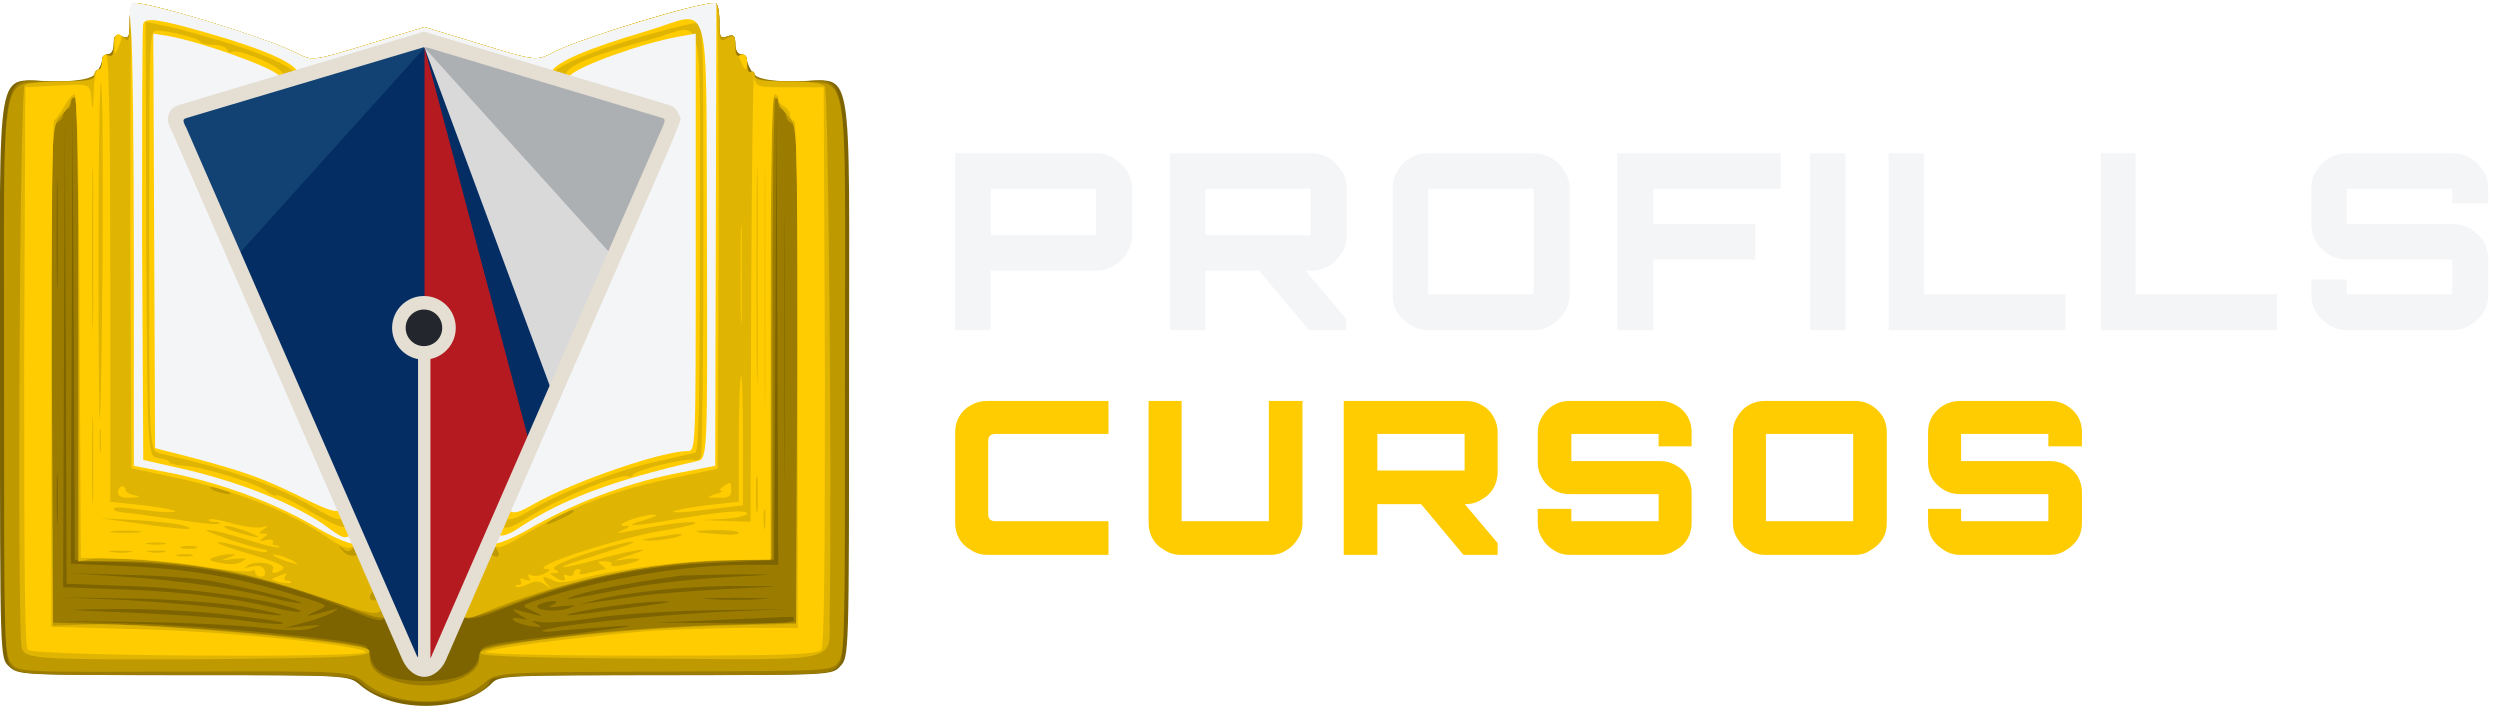
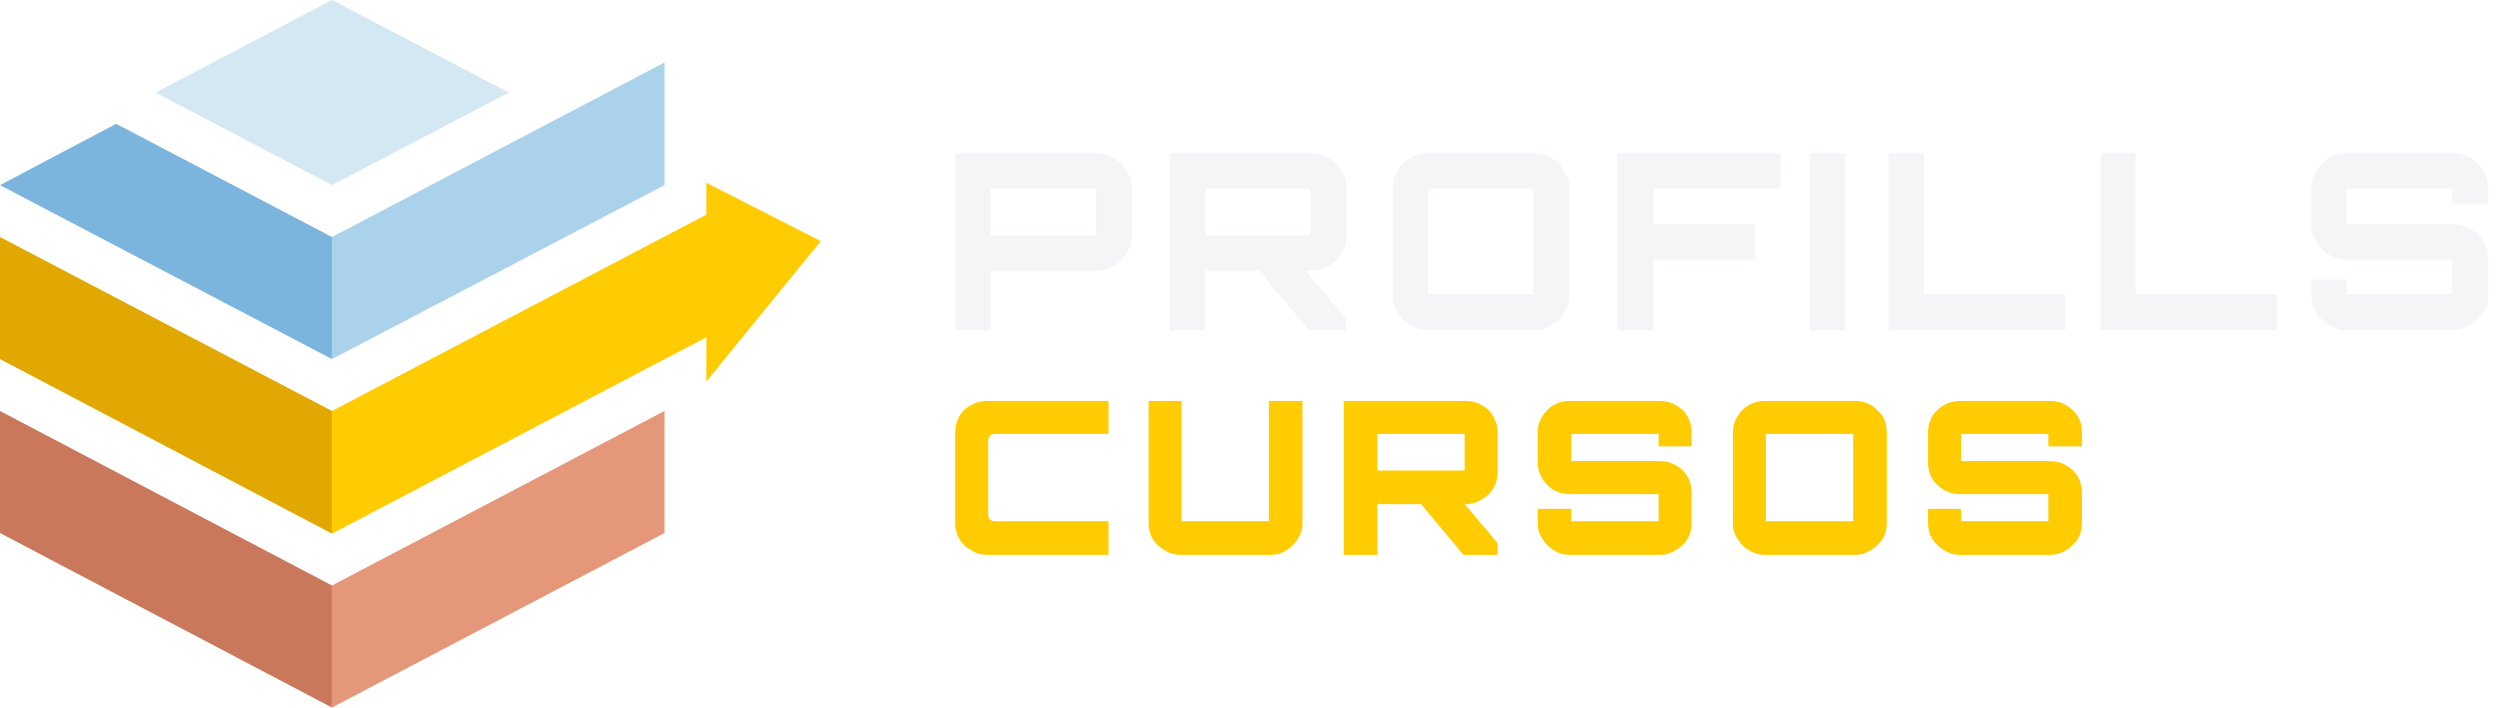
<svg xmlns="http://www.w3.org/2000/svg" height="120" viewBox="0 0 424 120" width="424">
-   <path d="M22 3.6c0 2.7-.1 3-1.3 2.6-1.1-.4-1.4-.2-1.4 1.2 0 1.1-.4 1.8-1 1.8-.5 0-1 .4-1 1 0 .5-.5 1.6-1.1 2.3-1 1.1-2 1.3-7.3 1.3-9.9 0-8.9-5.6-8.9 50.4 0 47.4 0 47.4 1.5 48.8 1.6 1.5 1.8 1.5 29.6 1.5 28 0 28 0 30 1.7 5.7 4.9 17.6 4.6 22.4-.4 1.2-1.2 2.7-1.3 29.4-1.3 28.2 0 28.2 0 29.6-1.5 1.5-1.6 1.5-1.6 1.5-49 0-55.9 1-50.2-8.9-50.2-5.3 0-6.3-.2-7.3-1.3-.6-.7-1.1-1.8-1.1-2.3 0-.6-.5-1-1-1-.6 0-1-.7-1-1.8 0-1.4-.3-1.6-1.4-1.2-1.2.4-1.3.1-1.3-2.6 0-1.8-.3-3.1-.7-3.1-3.2 0-22.2 5.8-27.3 8.3-3 1.6-3 1.6-12.5-1.3l-9.5-2.9-9.5 2.9c-9.5 2.9-9.5 2.9-12.2 1.5-4.9-2.5-24.4-8.5-27.6-8.5-.4 0-.7 1.3-.7 3.1z" fill="#7d6400" />
-   <path d="M22 3.6c0 2.7-.1 3-1.3 2.6-1.1-.4-1.4-.2-1.4 1.2 0 1.1-.4 1.8-1 1.8-.5 0-1 .4-1 1 0 2.7-2 3.6-8.1 3.6-9.5 0-8.5-5.6-8.5 50.4 0 46.8 0 47.6 1.3 49 1.3 1.2 2.2 1.3 29.7 1.3 28.2 0 28.2 0 29.8 1.6 4.4 4.3 19.9 3.9 21.6-.6.3-.9 3.8-1 28.8-1 27.8 0 28.6-.1 30-1.3 1.4-1.4 1.4-1.4 1.4-49.4 0-55.8 1-50-8.6-50-6 0-8-.9-8-3.6 0-.6-.5-1-1-1-.6 0-1-.7-1-1.8 0-1.4-.3-1.6-1.4-1.2-1.2.4-1.3.1-1.3-2.6 0-1.8-.3-3.1-.7-3.1-3.2 0-22.2 5.8-27.3 8.3-3 1.6-3 1.6-12.5-1.3l-9.5-2.9-9.5 2.9c-9.5 2.9-9.5 2.9-12.2 1.5-4.9-2.5-24.4-8.5-27.6-8.5-.4 0-.7 1.3-.7 3.1zm.2 91.8c13.5.5 25.4 3.1 37 8 4.8 2 5.5 2.2 6.3 1.2 1-.8 1.3-.5 3.3 3.6 1.3 2.7 2.6 4.6 3.2 4.6.6 0 1.9-1.9 3.1-4.5 2-4 2.4-4.4 3.4-3.7 1 .6 2.4.4 6.9-1.4 12.8-5 23.5-7.3 36.7-7.8l9.2-.4.4-76.8.3 77.6h-5.5c-10.4 0-24.4 2.4-34.8 5.8-3.4 1.1-3.4 1.1-1.4 2 1.9.9 2 1 .2.6l-3-.8c-.7-.2-.5.1.5.8 1.7 1 1.7 1 .1.7-1-.2-1.4-.1-1 .3.3.3 1.6.8 2.9 1 1.9.2 2.1.2 1-.4-1.1-.5-1-.6.7-.3 1.1.2 5.1-.1 9-.7 3.8-.6 12.8-1.2 20-1.3l13-.2-12 .5c-11.5.6-29 2.4-29.7 3.2-.2.2 1.3.2 3.3-.1l9.4-.7c3.8-.2 2.2.1-5 1-18.7 2.2-17.9 2.1-18.4 3.9-.7 3.1-3.5 4.4-9.3 4.4-5.8 0-8.8-1.4-9.2-4.3-.1-.8-.6-1.6-1-1.7-3.1-1.1-26-3.3-38.1-3.7l-14.7-.5 15 .2c8.3.1 17.6.6 20.7 1 4 .5 6.5.5 8 .1 2.1-.6 2-.7-1-.4l-3.4.3 3.6-1c2-.5 4-1.3 4.6-1.7 1-.6 1-.7 0-.4l-3 .8c-1.8.4-1.7.3.2-.6 2-.9 2-.9-1.4-2-11.6-3.6-19-5-31.1-5.6l-9.2-.4.3-77.4.4 76.8 9.5.4zm0 4c9.8.3 21.7 2 27.5 3.7 2.8.9.6.9-3 0-7.4-1.7-15.2-2.7-25.2-3.1l-10.8-.4.3-79.4.3 78.8 10.9.4zm110.9-21.7c0 10.1-.1 1.7-.1-18.9 0-20.5.1-28.8.1-18.4v37.3zm-123.3-30.4c-.1 4.1-.2.8-.2-7.5 0-8.2.1-11.6.2-7.5v15zm0 40.7c-.1 1.9-.2.4-.2-3.5 0-3.9.1-5.4.2-3.5v7zm25.9 10.5c6.8 1.3 15.8 3.5 15.4 3.8-.2.1-2-.2-4.2-.7-6.6-1.8-16.8-3.2-26.2-3.8l-9-.6 10 .3c5.5.1 11.8.6 14 1zm87.2-.6c-5.1.3-12.6 1.1-16.6 1.9-11 2.1-11.6 2.2-8.4 1.1 2.6-.9 11.6-2.5 17.8-3.3l9.3-.2c7.3 0 7.3 0-2.1.5zm.4 2c-5.6.3-12.4.8-15 1.2l-10 1.4 2.7-.7c5.2-1.4 16.1-2.5 24.3-2.4 8.4 0 8.4 0-2 .5zm-82.4 2.9c3.9.7 7 1.4 6.8 1.5-.1.2-3.4-.2-7.2-.8-3.8-.6-12.2-1.3-18.6-1.7l-11.6-.5 11.7.2c7 .1 14.5.7 18.9 1.3zm88.3-1.2c-2.5.2-6.5.2-9 0-2.5-.1-.5-.2 4.5-.2 4.9 0 7 .1 4.5.2zm-35.5 1c-1 .4-.5.5 1.6.2 2.7-.2 2.8-.2 1 .4-2.4.8-6.8.1-4.6-.8 1.9-.7 3.6-.6 2 .2zm15.3.2l-10 1.3c-5.4.7-2.5-.2 4-1.2 3.3-.5 7.5-.9 9.3-.9 2.3 0 1.2.2-3.3.8zm-70.8 1.4c5.2.6 9.6 1.2 9.7 1.4.5.4-1.9.3-7.9-.5-3.1-.4-11.2-.9-18-1.2-12.3-.5-12.3-.5-2.8-.6 5.3-.1 13.8.3 19 .9zm96.5 1c0 .4-4.3.6-11.8.5l-11.9-.1 23.5-1 .2.6z" fill="#9c7c00" />
-   <path d="M22 3.6c0 2.7-.1 3-1.3 2.6-1.2-.4-1.4-.2-1.4 1.6 0 1.5-.2 1.9-1 1.6-.6-.2-1 0-1 1 0 .8-.2 1.4-.6 1.4-.4 0-.7.4-.7 1 0 .7-1.5 1-6.4 1.2-9.9.3-8.9-5.2-8.9 50.2 0 44 0 46.9 1.2 48.3 1.2 1.5 1.2 1.5 29.3 1.4 28.2-.1 28.2-.1 30.7 1.9 5.2 4.2 15.6 4.2 20.3 0 2.1-1.8 2.1-1.8 30.5-1.9 28-.1 28.3-.1 29.4-1.5 1.2-1.3 1.2-4.6 1.2-48.6 0-55.3 1.1-49.5-9-49.8-5-.2-6.3-.5-6.3-1.3 0-.5-.3-.7-.7-.5-.4.2-.6-.4-.6-1.4 0-1.3-.3-1.7-1-1.4-.8.3-1-.1-1-1.6 0-1.8-.2-2-1.4-1.6-1.2.4-1.3.1-1.3-2.6 0-1.8-.3-3.1-.7-3.1-3.2 0-22.2 5.8-27.3 8.3-3 1.6-3 1.6-12.5-1.3l-9.5-2.9-9.5 2.9c-9.5 2.9-9.5 2.9-12.2 1.5-4.9-2.5-24.4-8.5-27.6-8.5-.4 0-.7 1.3-.7 3.1zm-8.7 52.2v39.4h7.6c11.9 0 25 2.6 37.7 7.6 4.8 2 6.3 2.3 7.1 1.7.8-.7 1.3.1 3.1 3.8 1.3 2.6 2.6 4.5 3.2 4.5.6 0 1.9-1.9 3.2-4.6 1.8-3.7 2.3-4.4 3.1-3.7.8.6 2.6.1 8.8-2.2 11.6-4.4 21.8-6.5 33.9-7.1l10-.4v-38.8c0-21.3.2-39 .5-39.2.3-.3.5 0 .5.6 0 .6.3 1.1.7 1.1.4 0 .6.5.6 1 0 .6.5 1.2 1 1.4.9.3 1 5.7 1 42.6v42.1l-13.4.4c-7.5.2-18.6 1-24.9 1.8-15.9 2-15.7 1.9-15.7 3.8 0 3.4-7.3 5.7-13.2 4.2-3.7-.9-5.4-2.3-5.4-4.4 0-1-.5-1.6-1.8-1.8-5.8-1.3-27.1-3.2-38.7-3.6l-13.5-.4v-42.2c0-37 .1-42.3 1-42.6.5-.3 1-.8 1-1.4 0-.5.3-.9.6-.9.4 0 .7-.5.7-1 0-.5.3-1 .7-1 .4 0 .6 13.5.6 39.3z" fill="#bf9900" />
-   <path d="M22 4c0 2.6-.2 3.2-.8 2.6-1.3-1.2-1.9-.9-1.9 1.2 0 1.5-.2 1.9-1 1.6-.6-.2-1 0-1 1 0 .8-.2 1.4-.6 1.4-.4 0-.7.5-.7 1 0 .8-1.1 1-5.5 1-3 0-5.9.3-6.3.6-.9.5-1.3 93.4-.5 95.6.7 1.8 2.9 1.9 31.1 1.8 23.9-.2 28.9-.4 27.7-1.6-1.2-1.3-37.2-4.6-47.2-4.3l-6.3.2-.2-42.3c-.1-42.3-.1-42.3 1.5-44.1 1-1 1.7-2.1 1.7-2.5 0-.4.3-.7.7-.7.4 0 .6 13.5.6 39.3v39.4l2.2-.4c3.2-.6 17.5.8 25 2.4 3.6.8 10.2 2.8 14.8 4.4 7.6 2.6 8.4 2.8 9.5 1.8 1.1-1 1.3-.7 3.7 4.2 1.4 3.1 2.9 5.2 3.5 5.2.6 0 1.9-1.9 3.2-4.6 1.7-3.6 2.3-4.4 3.1-3.8.6.6 1.6.5 3.8-.5 12-5.1 28.6-8.7 41.1-8.9l7.5-.1v-39.2c0-25.7.2-39.2.6-39.2.4 0 .7.3.7.7 0 .4.7 1.5 1.7 2.5 1.6 1.8 1.6 1.8 1.5 43.9l-.2 42.2-12.7.3c-17 .5-41.2 3.2-40.8 4.7.2.5 8.2.8 28.7.9 33.1.2 30.4.8 30.5-7.1.4-22.3-.2-89.2-.8-89.9-.5-.6-2.6-.9-6.3-.9-4.6 0-5.6-.2-5.6-1 0-.6-.3-.8-.7-.6-.4.2-.6-.4-.6-1.4 0-1.3-.3-1.7-1-1.4-.8.3-1-.1-1-1.6 0-1.8-.2-2-1.4-1.3-1.2.7-1.3.5-1.3-2.7 0-1.9-.3-3.3-.7-3.3-3.2 0-22.2 5.8-27.3 8.3-3 1.6-3 1.6-12.5-1.3l-9.5-2.9-9.5 2.9c-9.5 2.9-9.5 2.9-12.2 1.5-4.9-2.5-24.4-8.5-27.6-8.5-.4 0-.7 1.5-.7 3.5zm16.3 79.2c.9.3 1 .6.4.6-.6 0-1.6-.3-2.4-.6-.8-.4-.9-.6-.3-.6.5 0 1.6.2 2.3.6zm59 3.6c-.7.6-4.6 2.4-4.6 2.1 0-.5 3.4-2.3 4.2-2.4.4 0 .5.1.4.3zm-35.4 5.8c-.6 1.8-2.5 2.2-3.7.9-.9-.9-.9-1.1-.1-.5.8.7 1.2.6 1.9-.2 1-1.2 2.2-1.3 1.9-.2zm22.1.2c.5.6.7 1.2.5 1.5-.6.5-2.5-1-2.5-1.9 0-.9 1.1-.7 2 .4zm-18.9 8.3c-.6.9-2.4 1-2.4.2 0-.3.3-.9.8-1.3.9-1 2.2 0 1.6 1.1z" fill="#e0b402" />
-   <path d="M22.1 40l.2 39.4 7 1.5c10.8 2.3 20 5.9 26.6 10.5 2.5 1.6 3.2 1.8 4.2 1.2.8-.5 1.4-.8 1.5-.6l4.4 10c2.3 5.4 4.7 10.2 5.1 10.6 1.5 1.2 2.4-.2 7-10.8 4.8-11.3 4.3-10.4 5.6-9.3.8.7 1.7.3 5.4-1.9 8.1-4.8 15.1-7.5 25.9-9.7l6.7-1.4.2-39.5c0-27.9-.1-39.5-.6-39.5-3.2 0-22.2 5.8-27.3 8.3-3 1.6-3 1.6-12.5-1.3l-9.5-2.9-9.5 2.9c-9.5 2.9-9.5 2.9-12.2 1.5-4.9-2.5-24.4-8.5-27.6-8.5-.5 0-.6 11.6-.6 39.5zm12.8-33.8c7.9 2.2 12.7 4.2 14.8 5.8 1.7 1.3 1.7 1.4.6 1.9-1.6.5-2.3.2-2.3-1.3 0-1.2-7.5-4.4-8.7-3.8-.3.2-.6 0-.8-.4-.1-.4-1.2-.8-2.4-.8-1.2 0-2.1-.3-2.1-.5 0-.5-5.3-1.9-7.3-1.9-1.4 0-1.4.1-1.4 35.6 0 35.7 0 35.7 1.9 36.1 12.1 2.8 19.7 5.4 26.3 9.3 3 1.8 4.2 2.2 4.8 1.6.6-.4 1.1-.4 1.3-.1.2.4-.1 1-.5 1.4-.8.7-2.1.1-6.4-2.3-3-1.8-5.6-3-5.8-2.8-.2.2-.8 0-1.4-.5-1.2-1.3-11.2-4.4-14.3-4.5-1.4-.1-2.5-.4-2.5-.6 0-.3-.8-.6-1.8-.7-1.9-.2-1.9-.2-2.1-37.1l-.1-36.9 2.4.5c1.3.2 4.8 1.1 7.8 2zm84.4 33.9c0 19.9-.2 36.7-.4 37.3-.2.6-.8.8-1.3.6-1.2-.4-10.3 1.8-10.3 2.6 0 .2-.4.4-.8.2-1.4-.5-10.6 3.2-16 6.4-4.2 2.6-4.8 2.7-5.7 1.7-1.3-1.3-.6-2.3.8-1.1.7.6 1.7.3 4.8-1.5 5.4-3.1 14.9-6.8 21.3-8.1l6.2-1.4c.6-.2.8-8 .8-36 0-41 1-36.8-8-34.2-9.8 2.6-14.7 4.6-14.7 6 0 1.4-.7 1.8-2.2 1.3-3.1-1.1 4.6-4.9 17.5-8.4 3.2-.9 6.2-1.6 6.9-1.6 1.1-.1 1.1 2.1 1.1 36.2zm-99.9-32.5c0 1.7.1 1.8.6.6.8-1.8.8-2.4 0-2.4-.3 0-.7.8-.6 1.8zm-2.1 2.9c0 .7-.2 1.3-.6 1.3-.4 0-.8 1.8-.8 3.8-.1 3.1-.2 3.4-.4 1.2-.2-2.6-.2-2.6-5.7-2.3l-5.5.3-.2 47.3c0 34.3.1 47.5.6 48.1.9 1.1 57.3 1.4 57.3.4 0-1.1-24.2-3.6-38.8-3.9l-14.5-.4v-42.8c0-23.6.2-43 .5-43.1.3-.2 1-1.1 1.6-2.2.6-1.1 1.4-2.1 1.8-2.2.5-.2.8 11.5.9 39.2l.2 39.4 7.3.2c4.1.1 10.4.7 14.1 1.4 3.8.6 7.2.9 7.6.6.3-.2.6 0 .6.3 0 .4.5.7 1 .7.6 0 .8-.4.6-1-.3-.8-.9-1-2.2-.7-1.4.3-1.5.3-.5-.3 1.4-.8 4.7-.2 4.1.7-.5.8.4.9 1.6.1.8-.5-.7-1.2-5.1-2.5-3.4-1-6-1.9-5.9-2.1.2-.2 2 .2 4.1.8 2.1.6 4 1 4.2.8.2-.2.1-.4-.3-.4-1.6-.1-11-3.3-9.8-3.3.8-.1 3.8.7 6.7 1.6 2.8.9 5.3 1.5 5.5 1.3.1-.2-.1-.3-.6-.3-.4 0-.6-.3-.4-.6.2-.3-.3-.5-1.1-.3-1.3.3-1.3.2-.5-.4.8-.6.8-.7 0-.7-.9 0-.9-.1 0-.7.8-.6.8-.7-.2-.4-.7.2-2.9 0-5-.6-2-.6-3.8-.9-4-.7-.2.2.2.4.8.4.7 0 1.1.1.9.3-.2.2-3.1 0-6.6-.6l-8.7-1.2c-1.4 0-2.6-.4-2.6-.6 0-.4.7-.4 1.6-.3l6.1.7c5.3.3 2.3-.6-4.5-1.3l-3.8-.4v-38c0-24.9-.2-37.9-.7-37.9-.3 0-.7.6-.7 1.3zm.1 32.2c-.1 15.5-.3 28.3-.5 28.4-.1.1-.2-12.7-.2-28.6 0-15.9.2-28.7.4-28.4.3.3.4 13.1.3 28.6zm-1.6 10.6c-.1 6.3-.2 1.3-.2-11.1 0-12.5.1-17.7.2-11.6v22.7zm0 30.7c-.1 3.4-.2.8-.2-5.8 0-6.6.1-9.4.2-6.2v12zm1.3-7.7c-.1 1.1-.2.3-.2-1.5 0-1.8.1-2.6.2-1.8v3.3zm13.9 12.8c3 .9.3.8-7.3-.3l-6.7-.9 6 .3c3.3.2 6.9.6 8 .9zm11 1.1c3.1 1.2 1.8 1.2-2 0-1.7-.5-2.4-1-1.7-1 .8 0 2.4.5 3.7 1zm-18.5.1c-1.2.1-3.2.1-4.3 0-1.2-.1-.3-.3 2.1-.3 2.4 0 3.4.2 2.2.3zm4.4 2c-.7.1-1.9.1-2.7 0-.9-.1-.3-.3 1.1-.3 1.5 0 2.2.1 1.6.3zm5.3.7c-.7.1-1.7.1-2.3 0-.7-.2-.2-.4 1.1-.4 1.3 0 1.8.2 1.2.4zm-11 .6c-.9.2-2.3.2-3.3 0-1.1-.1-.4-.2 1.4-.2 1.9 0 2.7.1 1.9.2zm5.7 0c-.7.2-1.9.2-2.7 0-.9-.1-.3-.2 1.1-.2 1.5-.1 2.2 0 1.6.2zm4.6.7c-.6.1-1.7.1-2.3 0-.7-.2-.1-.3 1.1-.3 1.3 0 1.8.1 1.2.3zm6.2.3c-1.4.4-1.2.5 1 .2 2.1-.2 2.4-.1 1.4.4-.7.5-2.2.6-3.6.3-2.1-.4-2.3-.6-1.2-1 .8-.3 2-.5 2.7-.5 1.1 0 1.1.1-.3.6zm86.6-85l.7 1.6c.5.8.7.7.7-.6 0-.8-.3-1.4-.7-1.4-.3 0-.7.2-.7.4zm2.1 40.4l-.1 38.5-8.3-.3 3.9-.2c2-.1 3.8-.6 3.8-.9 0-.7-4.2-.4-13 1.1-6.6 1.2-8.4 1.1-4.4 0 1.7-.5 2.4-.9 1.7-.9-2-.1-6.9 1.7-5.3 1.9 1.3 0 1.3 0 0 .7-1.2.5-1.2.6.3.3 7.4-1.4 10.7-1.8 11.8-1.6.7.2-1.3.7-4.3 1.2-7.8 1.1-24.6 6.6-20.8 6.7.8.1.7.2-.2.7-.7.4-1.7.6-2.2.4-.7-.3-.8-.2-.6.4.4.5.2.6-.6.3-.7-.3-1-.2-.8.2.2.4.1.7-.4.7-.4 0-.6.1-.4.3.2.2 1.1 0 2-.4 1.4-.7 2-.6 3 .1 1 .9 1.1.8.2-.2-1-1.3-.6-1.5 1.2-.5.8.4 2.4.3 4.8-.4 5.9-1.6 17.1-3 24.8-3.1l7.2-.1v-39.6c0-27.9.2-39.5.7-39.3.4.1.7.4.6.8-.1.3.3.8.9 1.2.6.3 1.1 1 1.1 1.5 0 .5.3 1 .7 1 .4 0 .6 14.8.6 43v43h-10.4c-5.8.1-13.4.3-16.9.7-13 1.2-25 2.8-25.6 3.4-.4.3 10.1.6 27.7.6 23.2 0 28.6-.2 29.2-1 .5-.6.6-13.8.6-48.1l-.2-47.3h-5.7c-5.5 0-5.7 0-6.1-1.6-.2-1-.4 15.6-.5 36.8zm2.4 15.3c-.1 9.3-.1 1.9-.1-16.5 0-18.3 0-25.9.1-16.8v33.3zm-1.3-3.7c-.1 8.4-.2 1.7-.2-14.8 0-16.5.1-23.3.2-15.2v30zm0 24.7c-.2 1.4-.3.3-.3-2.5 0-2.7.1-3.8.3-2.5v5zm1.3 3c-.1.9-.3.3-.3-1.1 0-1.5.1-2.2.3-1.6v2.7zm-4.5 1.1c0 .2-1.4.4-3.1.2-5.1-.3-5.5-.6-1-.7 2.3 0 4.1.1 4.1.5zm-11 .8c-1 .2-2.8.5-4 .5-1.9-.1-1.9-.1.4-.5l4-.6c1.4 0 1.4.1-.4.6zm-8 1.3l-6.2 2c-2.7.8-4.8 1.5-4.6 1.7.1.1 2.9-.5 6.2-1.4 6.2-1.7 10.1-2.2 5-.6-3 1-3 1-.4.6 3-.3 2.8.3-.6 1-1.4.3-2.2.3-2 0 .2-.4-.3-.6-1.2-.6-1.2 0-1.3.1-.5.6.5.4.9.7.7.7l-2.6.6c-1.3.4-2 .4-1.8 0 .3-.3.1-.6-.2-.6-.4 0-.8.3-.8.7 0 .4-.4.6-1 .4-.6-.2-.8-.2-.6.2.5.9-.4.9-1.7 0-.9-.6-.9-.6 0-.6.9 0 .9-.2.1-.6-.7-.4.9-1.2 5.3-2.7 5.9-1.9 10.1-2.7 6.9-1.4zm19.3-46c0 7.5.1 10.6.2 6.8v-13.7c-.1-3.7-.2-.6-.2 6.9zm-.3 27.9v10.7l-3.8.4c-6.4.7-10 1.7-4.8 1.3l9.3-1.1v-10.9c0-6-.1-11-.3-11-.2 0-.4 4.8-.4 10.6zm-2.6 8.1c-.6.3-.7.7-.4.7.4 0 0 .4-1 .6-1.6.6-1.5.6.6.6 1.7.1 2.1-.2 2.1-1.2 0-1.6 0-1.6-1.3-.7zm-102.7 1c0 .7.7 1 2.2.9 1.5 0 1.7-.2.7-.4-.9-.1-1.6-.6-1.6-.9 0-.3-.2-.6-.6-.6-.4 0-.7.5-.7 1zm26.7 10.9c.5.3 1.7.8 2.6 1 1.2.4 1.4.3.7-.1-.5-.3-1.7-.9-2.7-1.1-1.1-.3-1.3-.2-.6.2zm.4 3.4c-1.3.4-1.2.5.2.9.9.2 1.8.3 2 .1.1-.2-.1-.3-.6-.3-.4 0-.6-.3-.4-.7.5-.7.5-.7-1.2 0z" fill="#ffcc01" />
-   <path d="M22.2 5c.3 2.5.5 20.1.5 39.2v34.8l7.2 1.4c8.7 1.9 17.4 5.2 24 9.2 3.2 1.8 5.6 2.8 6.4 2.6 1.2-.2 1.9.9 5.6 9.7 4.5 10.3 5.5 11.9 7 10.7.4-.4 2.7-5.2 5.1-10.7 3.6-8.3 4.5-10 5.5-9.7.7.2 3.4-.8 6.6-2.7 7.2-4.1 15.4-7.3 24-9.1l7.2-1.4.2-78.4c-.5-.9-22.3 5.6-27.5 8.2-3 1.6-3 1.6-12.5-1.3l-9.5-2.9-9.5 2.9c-9.5 2.9-9.5 2.9-12.2 1.5-5-2.6-24.4-8.5-27.7-8.5-.6 0-.7 1.2-.4 4.5zm13 .6c9.1 2.6 14.5 4.9 15.3 6.6 1 2.2-1.2 2.6-3.2.6-1.4-1.5-13.2-5.7-18.8-6.7l-2.5-.4.3 70.3 7 1.8c8.8 2.4 11.5 3.4 18.2 6.7 4.2 2.1 5.6 2.5 6.3 1.9 1-.8 1-.9 2 1.5.6 1.3.6 1.9 0 2.5-1.1 1.1-1.6 1-4-.8-5.3-4-15.6-8.1-25.8-10.3l-5.7-1.3-.2-36.6c0-20.1 0-37 .2-37.4.4-1.1 2.9-.7 10.9 1.6zm84.7 35c.1 37.2.1 37.2-1.7 37.6-14.3 3.3-22.7 6.4-30.3 11.4-3.2 2.2-4.9 1.4-3.8-1.8.8-2.1 1.2-2.4 2.4-1.2.6.6 1.6.3 4-1.1 6.9-3.9 21.8-9 26.1-9 1.4 0 1.4 0 1.4-35.4v-35.4l-2.8.5c-5.9 1-16.9 4.9-18.5 6.6-1.9 2-4.2 1.6-3.2-.6.9-1.7 5.9-3.9 16.4-7 11-3.3 9.8-7.6 10 35.4z" fill="#f4f5f7" />
-   <path d="M71.9 7.1l42.1 12.6-41.5 95h-1.2l-41.4-95 42-12.6z" fill="#042d64" />
-   <path d="M72 8.1l-.1-1-42 12.6 10.3 23.7 31.8-35.3z" fill="#124273" />
-   <path d="M72 8.1l17.8 67.1-17.3 39.5h-.5v-106.6z" fill="#b61a21" />
-   <path d="M72 8.1l-.1-1 42.1 12.6-20.4 46.7-21.6-58.3z" fill="#d9d9da" />
-   <path d="M72 8.1l-.1-1 42.1 12.6-10.3 23.5-31.7-35.1z" fill="#adb0b3" />
-   <path d="M71.1 5.6l-40.4 12.1c-1 .3-1.6.6-2 1.5-.4 1-.3 1.6.7 3.6l38.9 89.2c.8 1.7 2.2 2.8 3.7 2.8 1.4 0 2.9-1.2 3.6-2.8l38.1-87.3 1.6-4c.2-.6.2-.7-.2-1.3-.4-1-.9-1.4-2-1.7l-40.4-12.1c-.8-.3-.8-.3-1.6 0zm1.5 2.5l39.7 11.9c.6.2.6.4-.3 2.4l-38.7 88.6c-.2.7-.8 1.2-1.3 1.2-.5 0-1.1-.5-1.4-1.2l-39-89.3c-.7-1.3-.6-1.5.1-1.7l40.2-12 .7.1z" fill="#e4ded3" />
-   <path d="M70.9 55.6h2.1v57.2h-2.1v-57.2z" fill="#e4ded3" />
-   <circle cx="71.9" cy="55.6" fill="#e4ded3" r="5.4" />
-   <circle cx="71.9" cy="55.6" fill="#23262d" r="3.1" />
+   <path d="M56.3 0L86.3 15.7L56.3 31.4L26.4 15.7z" fill="#D4E8F4" />
+   <path d="M0 31.4L19.7 21L56.3 40.2L56.3 60.9z" fill="#7BB5DD" />
+   <path d="M56.3 40.2L112.7 10.6L112.7 31.4L56.3 60.9z" fill="#AAD2EA" />
+   <path d="M0 40.2L56.3 69.7L56.3 90.5L0 60.9z" fill="#E0A800" />
+   <path d="M56.3 69.7L119.8 36.4L119.8 31L139.2 40.9L119.8 64.7L119.8 57.2L56.3 90.5z" fill="#FFCC01" />
+   <path d="M0 69.7L56.3 99.3L56.3 120L0 90.4z" fill="#C9785C" />
+   <path d="M56.3 99.3L112.7 69.7L112.7 90.4L56.3 120z" fill="#E5977A" />
  <path d="M162 56v-30h23.9q1.7 0 3 .8 1.4.9 2.2 2.2.9 1.4.9 3v7.9q0 1.6-.9 3-.8 1.4-2.2 2.2-1.3.8-3 .8h-17.9v10.1zm6.2-16.1h17.5q.1 0 .1-.1.1-.1.1-.2v-7.3q0-.1-.1-.2 0-.1-.1-.1h-17.5q-.1 0-.1.1-.1.1-.1.2v7.3q0 .1.1.2 0 .1.1.1zm53.8 16.1l-8.9-10.6h7.9l7.3 8.7v1.9zm-23.6 0v-30h24q1.6 0 3 .8 1.3.9 2.2 2.2.8 1.4.8 3v7.9q0 1.6-.8 3-.9 1.4-2.2 2.2-1.4.8-3 .8h-18v10.1zm6.3-16.1h17.4q.1 0 .2-.1 0-.1 0-.2v-7.3q0-.1 0-.2-.1-.1-.2-.1h-17.4q-.1 0-.2.1-.1.1-.1.2v7.3q0 .1.1.2.1.1.2.1zm37.5 16.1q-1.7 0-3-.9-1.4-.8-2.2-2.1-.8-1.4-.8-3v-18q0-1.7.8-3 .8-1.4 2.2-2.2 1.3-.8 3-.8h18q1.6 0 2.9.8 1.4.8 2.2 2.2.9 1.3.9 3v18q0 1.6-.9 3-.8 1.3-2.2 2.1-1.3.9-2.9.9zm.2-6.1h17.5q0 0 .1 0 .1-.1.1-.2v-17.4q0-.1-.1-.2-.1-.1-.1-.1h-17.5q-.1 0-.1.1-.1.1-.1.2v17.4q0 .1.1.2 0 0 .1 0zm31.9 6.1v-30h27.7v6h-21.6v6h17.3v6h-17.3v12zm32.7 0v-30h6v30zm13.3 0v-30h6v23.9h24v6.1zm36 0v-30h5.9v23.9h24v6.1zm41.7 0q-1.6 0-3-.9-1.3-.8-2.2-2.1-.8-1.4-.8-3v-2.6h6v2.3q0 .1.1.2.1 0 .2 0h17.4q.1 0 .2 0 0-.1 0-.2v-5.5q0-.1 0-.1-.1-.1-.2-.1h-17.7q-1.6 0-3-.8-1.3-.8-2.2-2.2-.8-1.3-.8-3v-6q0-1.7.8-3 .9-1.4 2.2-2.2 1.4-.8 3-.8h18q1.6 0 3 .8 1.3.8 2.2 2.2.8 1.3.8 3v2.5h-6.1v-2.2q0-.1 0-.2-.1-.1-.2-.1h-17.4q-.1 0-.2.1-.1.1-.1.2v5.4q0 .1.1.2.1.1.2.1h17.7q1.6 0 3 .8 1.3.8 2.2 2.1.8 1.4.8 3v6.1q0 1.6-.8 3-.9 1.3-2.2 2.1-1.4.9-3 .9z" fill="#f4f5f7" />
  <path d="M167.4 94.1q-1.5 0-2.7-.8-1.3-.7-2-1.9-.7-1.2-.7-2.7v-15.4q0-1.5.7-2.7.7-1.2 2-1.9 1.2-.7 2.7-.7h20.6v5.6h-19.2q-.6 0-.9.3-.3.3-.3.9v12.4q0 .6.3.9.3.3.9.3h19.2v5.7zm32.8 0q-1.5 0-2.7-.8-1.3-.7-2-1.9-.7-1.2-.7-2.7v-20.7h5.6v20.4q0 0 0 0 0 0 0 0h14.8q0 0 0 0 0 0 0 0v-20.4h5.7v20.7q0 1.5-.8 2.7-.7 1.2-1.9 1.9-1.2.8-2.7.8h-15.3zm48 0l-7.6-9.1h7.4l6 7.1v2zm-20.3 0v-26.1h20.7q1.5 0 2.7.7 1.3.7 2 2 .7 1.2.7 2.7v6.7q0 1.4-.7 2.7-.7 1.2-2 1.9-1.2.8-2.7.8h-15v8.6zm5.7-14.3h14.8q0 0 0 0 0 0 0 0v-6.2q0 0 0 0 0 0 0 0h-14.8q0 0 0 0 0 0 0 0v6.2q0 0 0 0 0 0 0 0zm32.6 14.3q-1.5 0-2.7-.8-1.2-.7-1.9-1.9-.8-1.2-.8-2.7v-2.4h5.7v2.1q0 0 0 0 0 0 0 0h14.8q0 0 0 0 0 0 0 0v-4.6q0 0 0 0 0 0 0 0h-15.1q-1.5 0-2.7-.7-1.2-.7-1.9-1.9-.8-1.3-.8-2.7v-5.2q0-1.5.8-2.7.7-1.2 1.9-1.9 1.2-.7 2.7-.7h15.4q1.4 0 2.6.7 1.3.7 2 1.9.7 1.2.7 2.7v2.4h-5.6v-2.1q0 0 0 0 0 0 0 0h-14.8q0 0 0 0 0 0 0 0v4.6q0 0 0 0 0 0 0 0h15.1q1.4 0 2.6.7 1.3.7 2 1.9.7 1.3.7 2.7v5.2q0 1.5-.7 2.7-.7 1.2-2 1.9-1.2.8-2.6.8zm33.1 0q-1.5 0-2.7-.8-1.2-.7-1.9-1.9-.8-1.2-.8-2.7v-15.4q0-1.5.8-2.7.7-1.2 1.9-1.9 1.2-.7 2.7-.7h15.4q1.4 0 2.6.7 1.2.7 2 1.9.7 1.2.7 2.7v15.4q0 1.5-.7 2.7-.8 1.2-2 1.9-1.2.8-2.6.8zm.2-5.7h14.8q0 0 0 0 0 0 0 0v-14.8q0 0 0 0 0 0 0 0h-14.8q0 0 0 0 0 0 0 0v14.8q0 0 0 0 0 0 0 0zm32.9 5.7q-1.5 0-2.7-.8-1.2-.7-2-1.9-.7-1.2-.7-2.7v-2.4h5.6v2.1q0 0 0 0 0 0 0 0h14.8q0 0 0 0 0 0 0 0v-4.6q0 0 0 0 0 0 0 0h-15q-1.5 0-2.7-.7-1.2-.7-2-1.9-.7-1.3-.7-2.7v-5.2q0-1.5.7-2.7.8-1.2 2-1.9 1.2-.7 2.7-.7h15.3q1.5 0 2.7.7 1.2.7 2 1.9.7 1.2.7 2.7v2.4h-5.7v-2.1q0 0 0 0 0 0 0 0h-14.8q0 0 0 0 0 0 0 0v4.6q0 0 0 0 0 0 0 0h15.1q1.5 0 2.7.7 1.2.7 2 1.9.7 1.3.7 2.7v5.2q0 1.5-.7 2.7-.8 1.2-2 1.9-1.2.8-2.7.8z" fill="#ffcc01" />
</svg>
